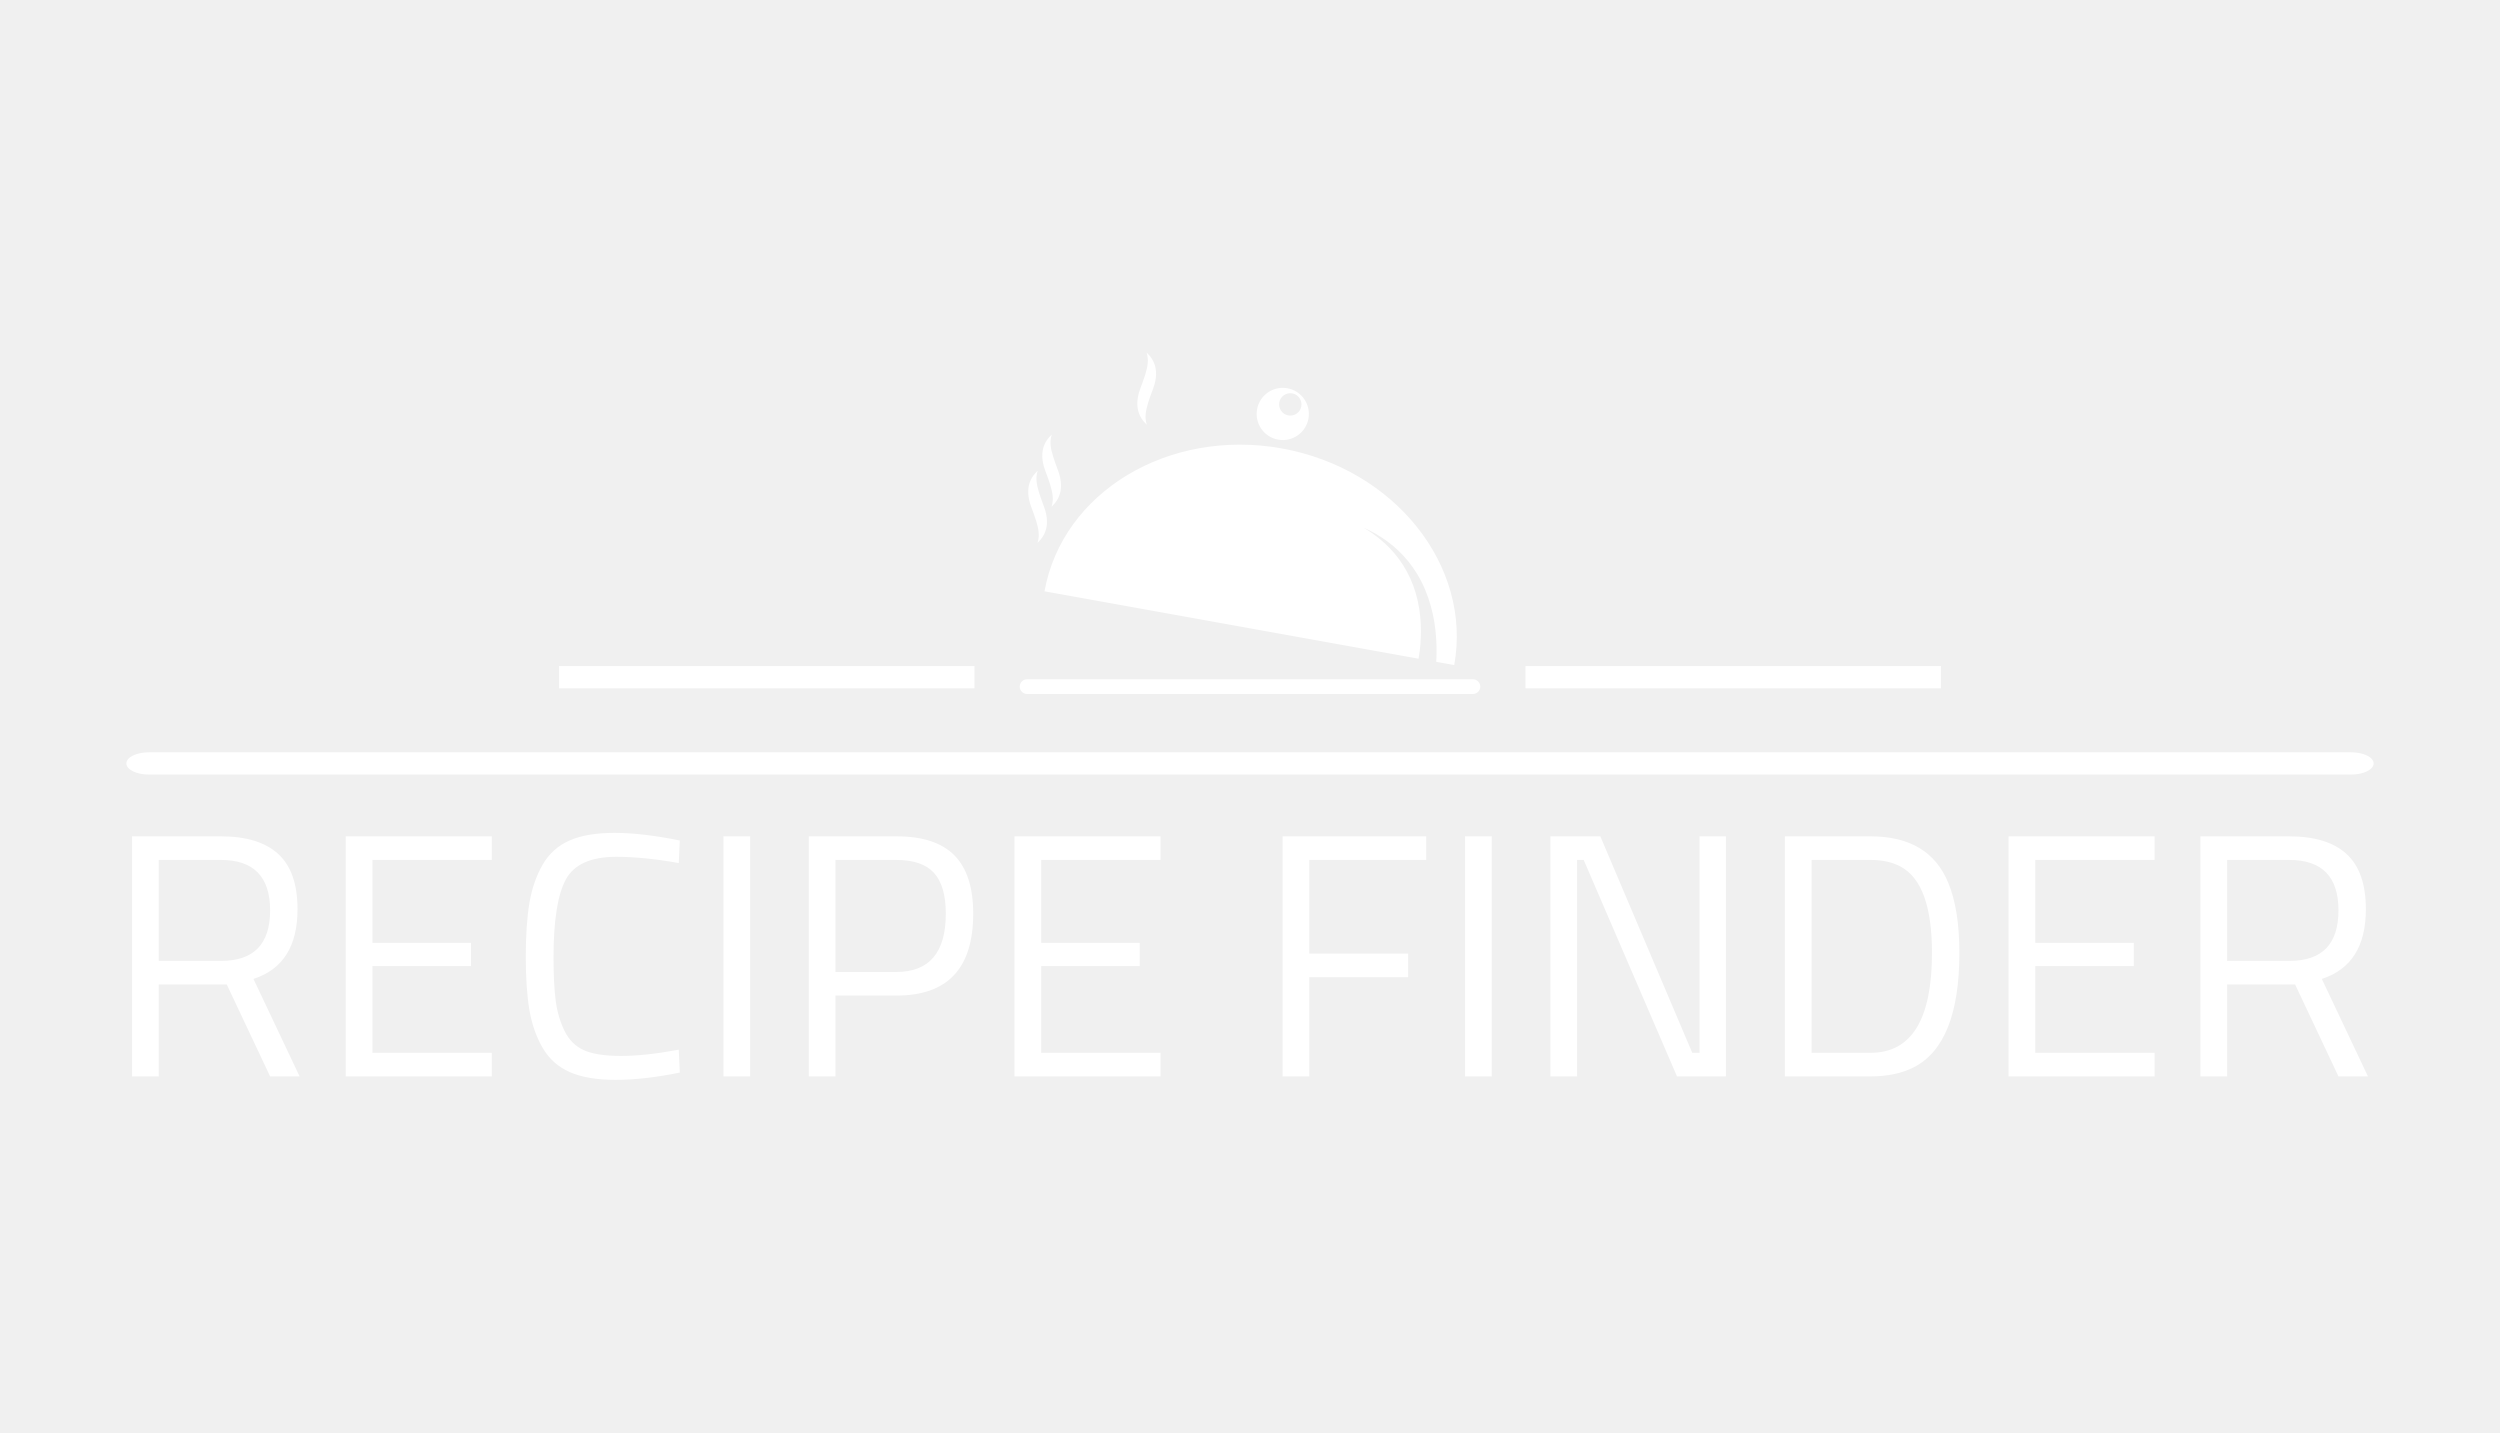
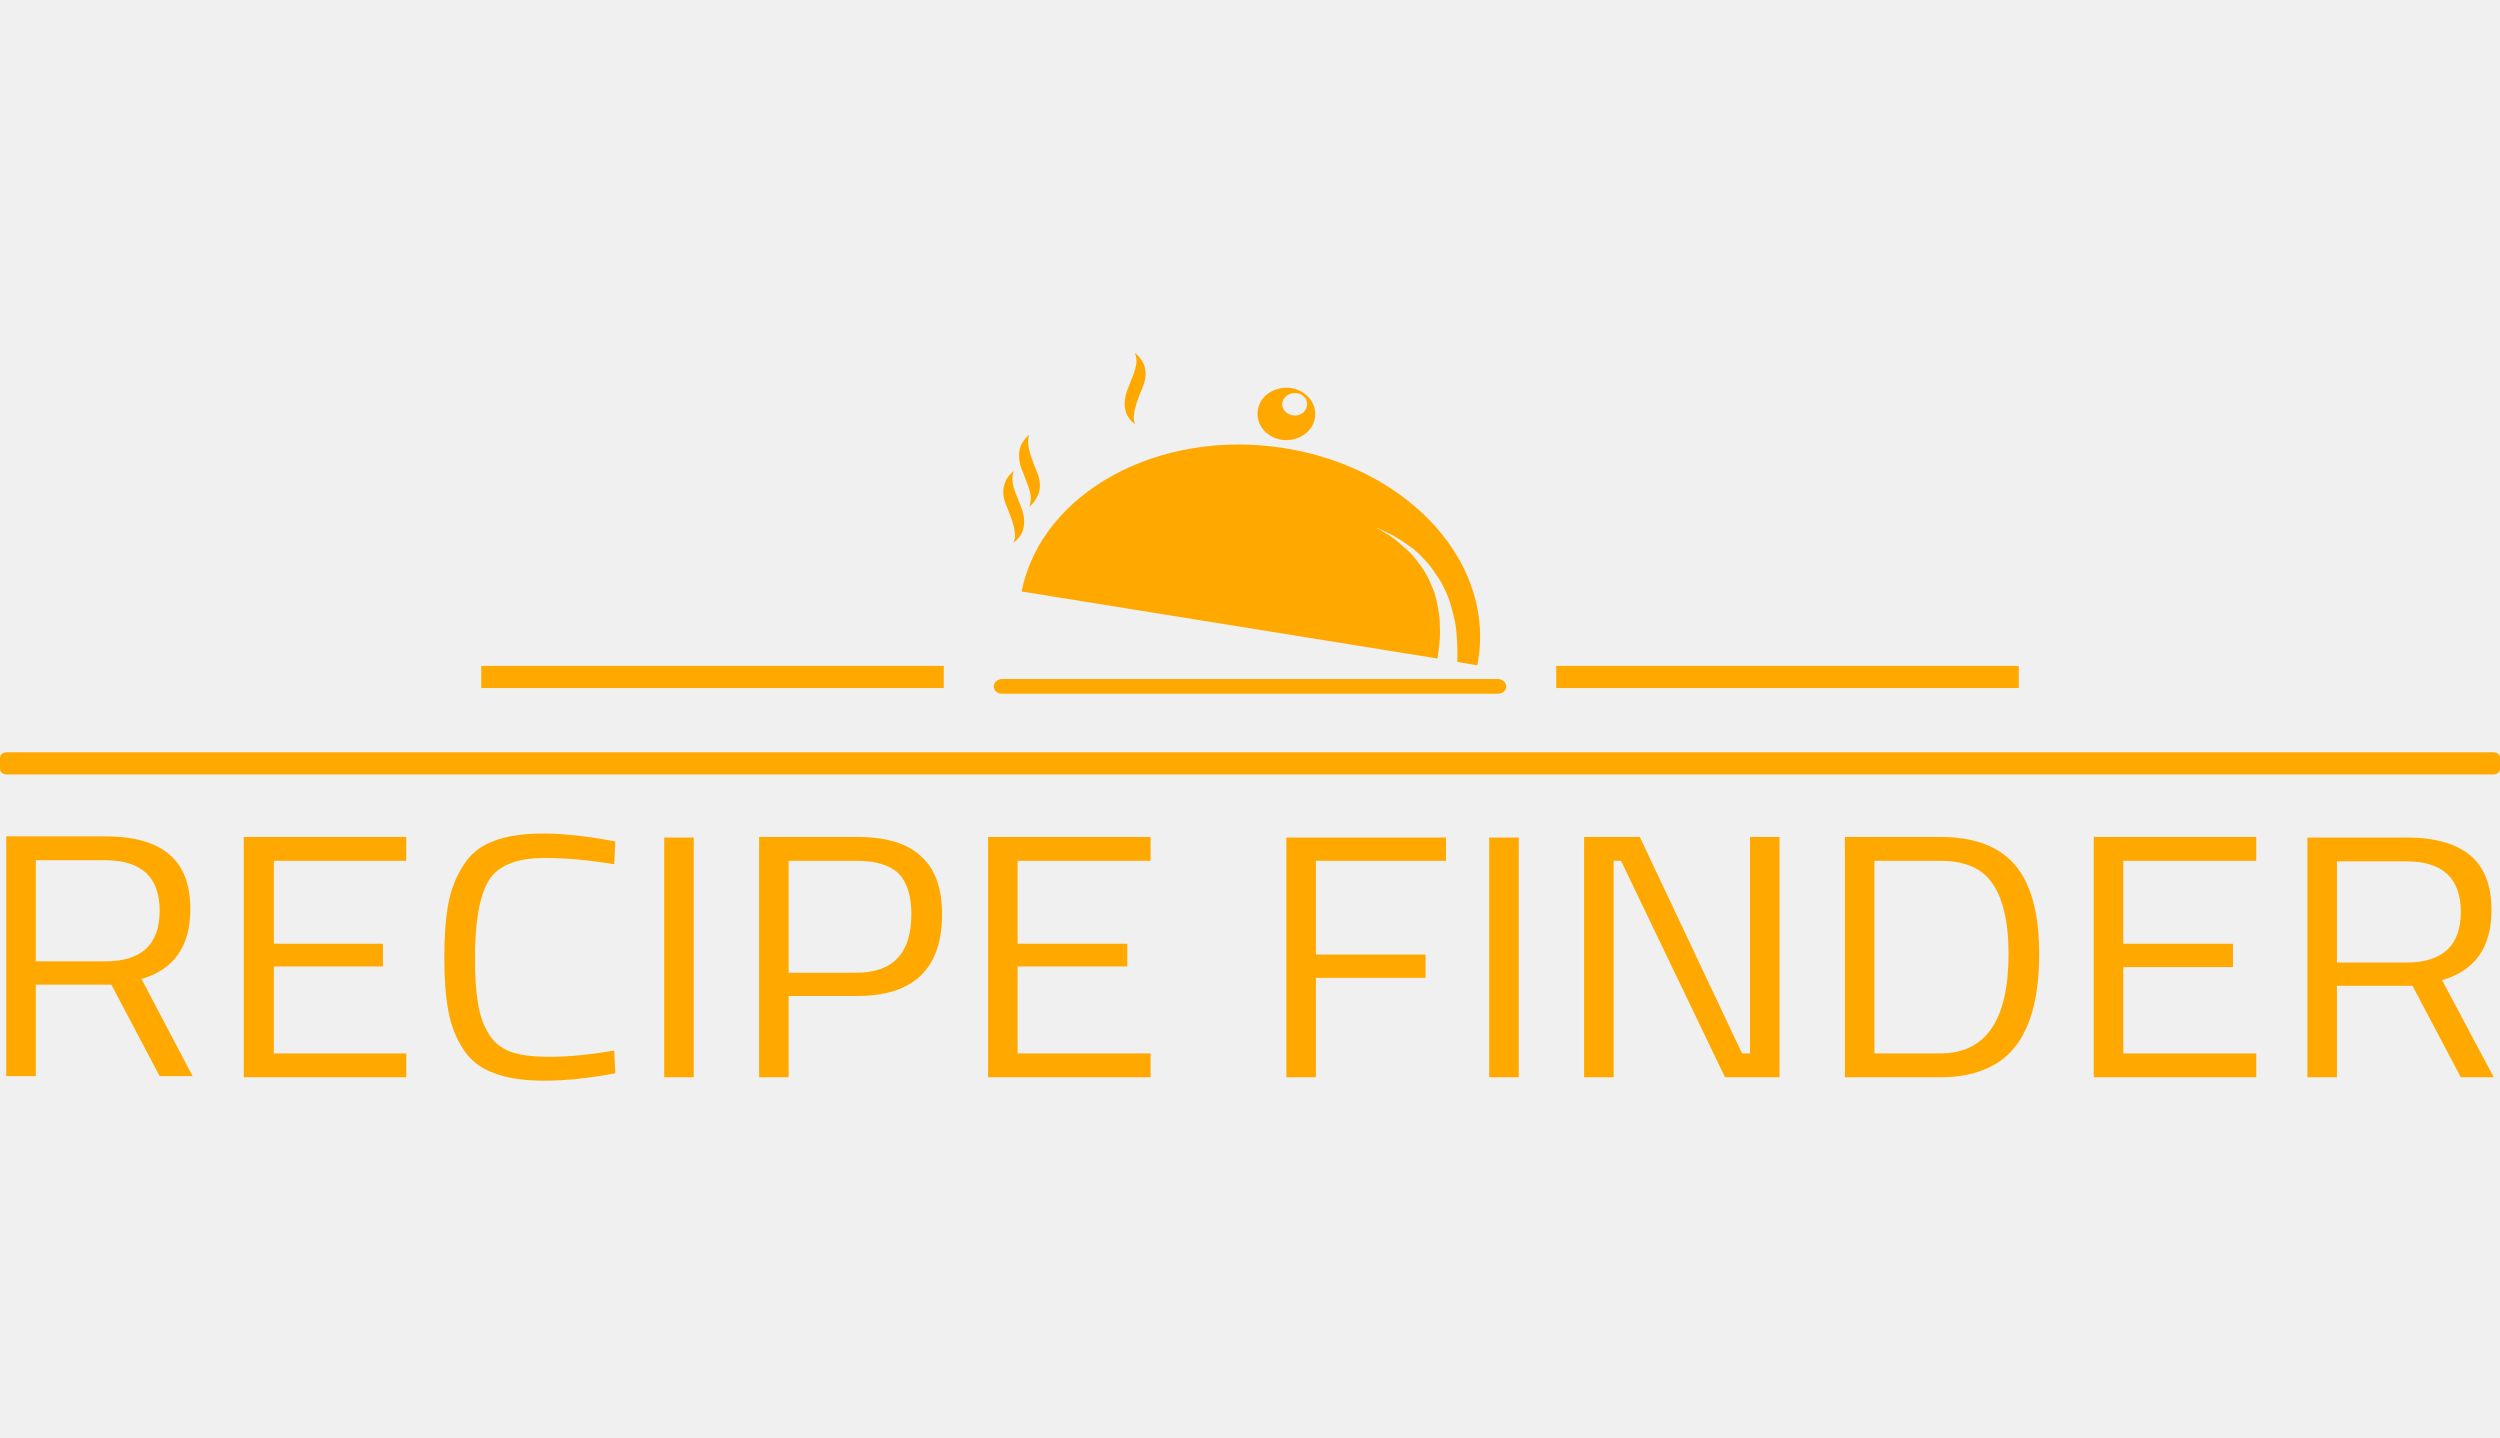
- <svg xmlns="http://www.w3.org/2000/svg" version="1.1" width="440" height="252.12">
-   <g>
-     <svg viewBox="0 0 395.52 127.991" height="127.991" width="440" version="1.1" x="0" y="62.065" viewbox="0 0 440 252.12">
-       <g>
-         <svg viewBox="0 0 397.498 128.631" height="127.991" width="395.52">
-           <g>
-             <rect width="397.498" height="3.94" x="0" y="70.69" fill="#ffffff" opacity="1" stroke-width="0" stroke="transparent" fill-opacity="1" class="rect-o-0" data-fill-palette-color="secondary" rx="1%" id="o-0" data-palette-color="#ffffff" />
-           </g>
-           <g transform="matrix(1,0,0,1,0.9888,84.94323)">
-             <svg viewBox="0 0 395.52 43.688" height="43.688" width="395.52">
-               <g>
-                 <svg viewBox="0 0 395.52 43.688" height="43.688" width="395.52">
-                   <g>
-                     <svg viewBox="0 0 395.52 43.688" height="43.688" width="395.52">
-                       <g transform="matrix(1,0,0,1,0,0)">
-                         <svg width="395.52" viewBox="4.25 -35.1 322.27 35.6" height="43.688" data-palette-color="#ffffff">
-                           <path d="M17.9-13.25L8.1-13.25 8.1 0 4.25 0 4.25-34.6 17.05-34.6Q22.55-34.6 25.33-32.05 28.1-29.5 28.1-24.1L28.1-24.1Q28.1-16.1 21.75-14.05L21.75-14.05 28.4 0 24.15 0 17.9-13.25ZM8.1-16.65L17.1-16.65Q24.15-16.65 24.15-23.93 24.15-31.2 17.05-31.2L17.05-31.2 8.1-31.2 8.1-16.65ZM56.1 0L35.05 0 35.05-34.6 56.1-34.6 56.1-31.2 38.9-31.2 38.9-19.25 53.1-19.25 53.1-15.9 38.9-15.9 38.9-3.4 56.1-3.4 56.1 0ZM83.05-3.85L83.2-0.55Q78.05 0.5 73.95 0.5 69.85 0.5 67.32-0.63 64.8-1.75 63.42-4.13 62.05-6.5 61.52-9.58 61-12.65 61-17.25 61-21.85 61.52-24.98 62.05-28.1 63.42-30.5 64.8-32.9 67.3-34 69.8-35.1 73.8-35.1 77.8-35.1 83.2-34L83.2-34 83.05-30.75Q78-31.65 74.05-31.65L74.05-31.65Q68.55-31.65 66.77-28.38 65-25.1 65-17.2L65-17.2Q65-13.25 65.32-10.85 65.65-8.45 66.6-6.53 67.55-4.6 69.37-3.78 71.2-2.95 74.72-2.95 78.25-2.95 83.05-3.85L83.05-3.85ZM93.34 0L89.49 0 89.49-34.6 93.34-34.6 93.34 0ZM114.44-11.65L114.44-11.65 105.64-11.65 105.64 0 101.79 0 101.79-34.6 114.44-34.6Q120.09-34.6 122.79-31.85 125.49-29.1 125.49-23.45L125.49-23.45Q125.49-11.65 114.44-11.65ZM105.64-31.2L105.64-15.05 114.39-15.05Q121.54-15.05 121.54-23.45L121.54-23.45Q121.54-27.45 119.84-29.33 118.14-31.2 114.39-31.2L114.39-31.2 105.64-31.2ZM152.49 0L131.44 0 131.44-34.6 152.49-34.6 152.49-31.2 135.29-31.2 135.29-19.25 149.49-19.25 149.49-15.9 135.29-15.9 135.29-3.4 152.49-3.4 152.49 0ZM173.93 0L170.08 0 170.08-34.6 190.78-34.6 190.78-31.2 173.93-31.2 173.93-17.7 188.18-17.7 188.18-14.3 173.93-14.3 173.93 0ZM200.23 0L196.38 0 196.38-34.6 200.23-34.6 200.23 0ZM212.53 0L208.68 0 208.68-34.6 215.88-34.6 229.13-3.4 230.18-3.4 230.18-34.6 233.98-34.6 233.98 0 226.93 0 213.48-31.2 212.53-31.2 212.53 0ZM254.83 0L254.83 0 242.48 0 242.48-34.6 254.83-34.6Q263.28-34.6 266.03-27.9L266.03-27.9Q267.63-24.05 267.63-17.8L267.63-17.8Q267.63-4.75 261.13-1.35L261.13-1.35Q258.53 0 254.83 0ZM263.68-17.8L263.68-17.8Q263.68-27.75 259.23-30.2L259.23-30.2Q257.43-31.2 254.83-31.2L254.83-31.2 246.33-31.2 246.33-3.4 254.83-3.4Q263.68-3.4 263.68-17.8ZM295.77 0L274.72 0 274.72-34.6 295.77-34.6 295.77-31.2 278.57-31.2 278.57-19.25 292.77-19.25 292.77-15.9 278.57-15.9 278.57-3.4 295.77-3.4 295.77 0ZM316.02-13.25L306.22-13.25 306.22 0 302.37 0 302.37-34.6 315.17-34.6Q320.67-34.6 323.44-32.05 326.22-29.5 326.22-24.1L326.22-24.1Q326.22-16.1 319.87-14.05L319.87-14.05 326.52 0 322.27 0 316.02-13.25ZM306.22-16.65L315.22-16.65Q322.27-16.65 322.27-23.93 322.27-31.2 315.17-31.2L315.17-31.2 306.22-31.2 306.22-16.65Z" opacity="1" transform="matrix(1,0,0,1,0,0)" fill="#ffffff" class="undefined-text-0" data-fill-palette-color="primary" id="text-0" />
-                         </svg>
-                       </g>
-                     </svg>
-                   </g>
-                 </svg>
-               </g>
-             </svg>
-           </g>
-           <g transform="matrix(1,0,0,1,150.0185,0)">
-             <svg viewBox="0 0 97.461 60.376" height="60.376" width="97.461">
-               <g>
-                 <svg version="1.1" x="8" y="0" viewBox="164.5 245 688.1 510" style="enable-background:new 0 0 1000 1000;" xml:space="preserve" height="60.376" width="81.461" class="icon-icon-0" data-fill-palette-color="accent" id="icon-0">
-                   <g fill="#ffffff" data-fill-palette-color="accent">
-                     <path d="M813.7 711.8l-26.9-4.8c0.3-4.7 0.5-9.8 0.5-15.4 0.1-12.9-0.8-27.9-3.3-43.8-1.3-7.9-3-16-5.3-24.1-2.3-8.1-5-16.2-8.3-24.1-3.3-7.9-7.1-15.5-11.4-22.7-4.3-7.2-9-13.9-14-20.1-5-6.1-10.2-11.7-15.4-16.6-5.2-4.9-10.5-9.3-15.5-12.9-5-3.7-9.8-6.9-14.1-9.4-1.1-0.7-2.1-1.3-3.1-1.9-1-0.6-2-1.1-3-1.7-1.9-1.1-3.6-2-5.3-2.8-1.6-0.8-3-1.5-4.3-2.2-1.3-0.6-2.3-1.1-3.2-1.5-1.6-0.8-2.6-1.2-2.7-1.2 0.1 0.1 1 0.6 2.5 1.5 0.8 0.5 1.8 1.1 3 1.9 1.2 0.7 2.5 1.6 4 2.6 1.5 1 3.1 2.1 4.9 3.4 0.9 0.6 1.8 1.3 2.7 2 0.9 0.7 1.9 1.4 2.9 2.2 3.9 3 8.2 6.6 12.7 10.8 4.5 4.1 9 8.9 13.4 14.1 4.5 5.3 8.8 11.1 12.8 17.4 4 6.3 7.7 13.1 10.9 20.2 3.2 7.1 5.9 14.5 8.1 22.1 2.2 7.5 3.9 15.2 5.1 22.9 1.2 7.6 1.9 15.2 2.3 22.5 0.7 14.7-0.1 28.4-1.5 40-0.5 4.3-1.1 8.4-1.8 12.1L201.5 601.6C228.2 453.3 386.9 357.7 556 388.1 725 418.6 840.4 563.5 813.7 711.8z" fill="#ffffff" data-fill-palette-color="accent" />
-                     <path d="M564.4 298.2c-21.2-3.8-41.5 10.3-45.3 31.5-3.8 21.2 10.3 41.5 31.5 45.3 21.2 3.8 41.5-10.3 45.3-31.5C599.7 322.3 585.6 302 564.4 298.2zM585.2 325.3c-1.6 9.1-10.3 15.1-19.4 13.5-9.1-1.6-15.1-10.3-13.5-19.4 1.6-9.1 10.3-15.1 19.4-13.5C580.8 307.5 586.8 316.2 585.2 325.3z" fill="#ffffff" data-fill-palette-color="accent" />
-                     <path d="M841.6 755H175.5c-6.1 0-11-5-11-11l0 0c0-6.1 5-11 11-11h666.1c6.1 0 11 5 11 11l0 0C852.6 750.1 847.7 755 841.6 755z" fill="#ffffff" data-fill-palette-color="accent" />
-                     <path d="M200.8 475.3c5.6 14.9 5.6 28.3 1.5 38-3.7 9.7-11.5 15.8-11.1 15.8-0.5 0 2.6-6 1.5-15.8-0.7-9.7-5.5-23.2-11.1-38-5.6-14.9-5.6-28.3-1.5-38 3.7-9.7 11.5-15.8 11.1-15.8 0.5 0-2.6 6-1.5 15.8C190.4 447 195.3 460.4 200.8 475.3z" fill="#ffffff" data-fill-palette-color="accent" />
-                     <path d="M221.8 421.3c5.6 14.9 5.6 28.3 1.5 38-3.7 9.7-11.5 15.8-11.1 15.8-0.5 0 2.6-6 1.5-15.8-0.7-9.7-5.5-23.2-11.1-38-5.6-14.9-5.6-28.3-1.5-38 3.7-9.7 11.5-15.8 11.1-15.8 0.5 0-2.6 6-1.5 15.8C211.4 393 216.3 406.4 221.8 421.3z" fill="#ffffff" data-fill-palette-color="accent" />
-                     <path d="M344.6 298.8c-5.6 14.9-5.6 28.3-1.5 38 3.7 9.7 11.5 15.8 11.1 15.8 0.5 0-2.6-6-1.5-15.8 0.7-9.7 5.5-23.2 11.1-38 5.6-14.9 5.6-28.3 1.5-38-3.7-9.7-11.5-15.8-11.1-15.8-0.5 0 2.6 6 1.5 15.8C355 270.5 350.2 283.9 344.6 298.8z" fill="#ffffff" data-fill-palette-color="accent" />
-                   </g>
-                 </svg>
-               </g>
-             </svg>
-           </g>
-           <g>
-             <rect width="73.485" height="3.94" y="55.436" x="247.479" fill="#ffffff" data-fill-palette-color="secondary" />
-             <rect width="73.485" height="3.94" y="55.436" x="76.533" fill="#ffffff" data-fill-palette-color="secondary" />
-           </g>
-         </svg>
-       </g>
-     </svg>
-   </g>
+ <svg xmlns="http://www.w3.org/2000/svg" version="1.2" viewBox="0 0 440 253" width="440" height="253">
+   <style>.a{fill:#ffa900}.b{fill:#ffa900;stroke:#000;stroke-width:0}</style>
+   <path fill-rule="evenodd" class="a" d="m19.6 173.3h-13.3v16.1h-5.2v-42.2h17.4q7.5 0 11.2 3.1 3.8 3.1 3.8 9.7 0 9.8-8.6 12.3l9 17.1h-5.8zm-13.3-4.1h12.2q9.6 0 9.6-8.9 0-8.9-9.6-8.9h-12.2zm65.2 20.4h-28.6v-42.3h28.6v4.2h-23.3v14.6h19.2v4h-19.2v15.3h23.3zm36.6-4.7l0.2 4q-7 1.3-12.5 1.3-5.6 0-9-1.4-3.5-1.3-5.3-4.2-1.9-2.9-2.6-6.7-0.7-3.7-0.7-9.4 0-5.6 0.7-9.4 0.7-3.8 2.6-6.7 1.8-3 5.2-4.3 3.4-1.4 8.9-1.4 5.4 0 12.7 1.4l-0.2 4q-6.8-1.1-12.2-1.1-7.5 0-9.9 4-2.4 4-2.4 13.6 0 4.8 0.5 7.8 0.4 2.9 1.7 5.2 1.3 2.4 3.8 3.4 2.4 1 7.2 1 4.8 0 11.3-1.1zm14 4.7h-5.2v-42.2h5.2zm28.7-14.3h-12v14.3h-5.2v-42.3h17.2q7.7 0 11.3 3.4 3.7 3.3 3.7 10.2 0 14.4-15 14.4zm-12-23.8v19.7h11.9q9.7 0 9.7-10.3 0-4.9-2.3-7.2-2.3-2.2-7.4-2.2zm63.7 38.1h-28.6v-42.3h28.6v4.2h-23.4v14.6h19.3v4h-19.3v15.3h23.4zm29.1 0h-5.2v-42.2h28.1v4.1h-22.9v16.5h19.3v4.1h-19.3zm35.7 0h-5.2v-42.2h5.2zm16.7 0h-5.2v-42.3h9.8l18 38.1h1.4v-38.1h5.2v42.3h-9.6l-18.3-38.1h-1.3zm57.5 0h-16.8v-42.3h16.8q11.5 0 15.2 8.2 2.2 4.7 2.2 12.4 0 15.9-8.9 20-3.5 1.7-8.5 1.7zm12-21.7q0-12.2-6-15.2-2.5-1.2-6-1.2h-11.6v33.9h11.6q12 0 12-17.5zm43.6 21.7h-28.6v-42.3h28.6v4.2h-23.4v14.6h19.3v4.1h-19.3v15.2h23.4zm27.5-16.1h-13.3v16.1h-5.2v-42.2h17.4q7.4 0 11.2 3.1 3.8 3.1 3.8 9.7 0 9.8-8.7 12.3l9.1 17.1h-5.8zm-13.3-4.1h12.2q9.6 0 9.6-8.9 0-8.9-9.6-8.9h-12.2z" />
+   <path class="b" d="m0 133.4c0-0.6 0.5-1 1.1-1h437.8c0.6 0 1.1 0.4 1.1 1v1.9c0 0.6-0.5 1-1.1 1h-437.8c-0.6 0-1.1-0.4-1.1-1z" />
+   <path class="a" d="m263.6 122.1h-87.2c-0.8 0-1.5-0.5-1.5-1.3 0-0.7 0.7-1.3 1.5-1.3h87.2c0.8 0 1.5 0.6 1.5 1.3 0 0.8-0.7 1.3-1.5 1.3z" />
+   <path class="a" d="m260 117.1l-3.5-0.6q0-0.8 0-1.8c0-1.5-0.1-3.3-0.4-5.2q-0.3-1.4-0.7-2.8-0.4-1.5-1.1-2.9-0.6-1.4-1.5-2.6-0.8-1.3-1.8-2.4-1-1.1-2-2-1.1-0.8-2.1-1.5-1-0.6-1.8-1.1-0.2-0.1-0.4-0.2-0.2-0.1-0.4-0.2-0.4-0.2-0.7-0.3-0.3-0.2-0.6-0.3-0.2-0.1-0.4-0.2-0.3-0.1-0.3-0.1 0 0 0.3 0.2 0.1 0 0.4 0.2 0.2 0.1 0.5 0.3 0.3 0.2 0.6 0.4 0.2 0.1 0.4 0.2 0.2 0.1 0.4 0.3 0.8 0.5 1.6 1.3 0.9 0.7 1.8 1.6 0.9 1 1.7 2.1 0.8 1.1 1.4 2.3 0.6 1.3 1.1 2.6 0.4 1.4 0.6 2.7 0.3 1.4 0.3 2.7c0.1 1.7 0 3.3-0.2 4.7q-0.1 0.8-0.2 1.4l-73.2-11.8c3.5-17.5 24.3-28.8 46.4-25.2 22.2 3.6 37.3 20.7 33.8 38.2z" />
+   <path class="a" d="m273.9 117.2h81.4v3.9h-81.4z" />
+   <path class="a" d="m84.7 117.2h81.4v3.9h-81.4z" />
+   <path class="a" d="m179.7 89.2c0.7 1.7 0.7 3.3 0.2 4.5-0.5 1.1-1.5 1.8-1.5 1.8-0.1 0 0.4-0.7 0.2-1.8-0.1-1.2-0.7-2.8-1.4-4.5-0.8-1.8-0.8-3.3-0.2-4.5 0.4-1.1 1.5-1.8 1.4-1.8 0.1 0-0.3 0.7-0.2 1.8 0.1 1.2 0.8 2.7 1.5 4.5z" />
+   <path class="a" d="m182.4 82.8c0.8 1.8 0.8 3.4 0.2 4.5-0.5 1.2-1.5 1.9-1.4 1.9-0.1 0 0.3-0.7 0.2-1.9-0.1-1.1-0.8-2.7-1.5-4.5-0.7-1.7-0.7-3.3-0.2-4.4 0.5-1.2 1.5-1.9 1.5-1.9 0 0-0.4 0.7-0.2 1.9 0.1 1.1 0.7 2.7 1.4 4.4z" />
+   <path class="a" d="m200 63.9c0.1-1.1-0.3-1.8-0.2-1.8-0.1 0 0.9 0.7 1.4 1.8 0.6 1.2 0.6 2.7-0.2 4.5-0.7 1.7-1.3 3.3-1.4 4.5-0.2 1.1 0.2 1.8 0.2 1.8 0 0-1-0.7-1.5-1.8-0.5-1.2-0.5-2.7 0.2-4.5 0.7-1.8 1.4-3.3 1.5-4.5z" />
+   <path fill-rule="evenodd" class="a" d="m231.4 73.7c-0.5 2.5-3.1 4.1-5.9 3.7-2.8-0.5-4.6-2.9-4.1-5.4 0.5-2.5 3.1-4.1 5.9-3.7 2.8 0.5 4.6 2.9 4.1 5.4zm-3.1-4.5c-1.2-0.2-2.4 0.6-2.6 1.6-0.2 1.1 0.6 2.1 1.8 2.3 1.2 0.2 2.3-0.5 2.5-1.6 0.3-1-0.5-2.1-1.7-2.3z" />
</svg>
